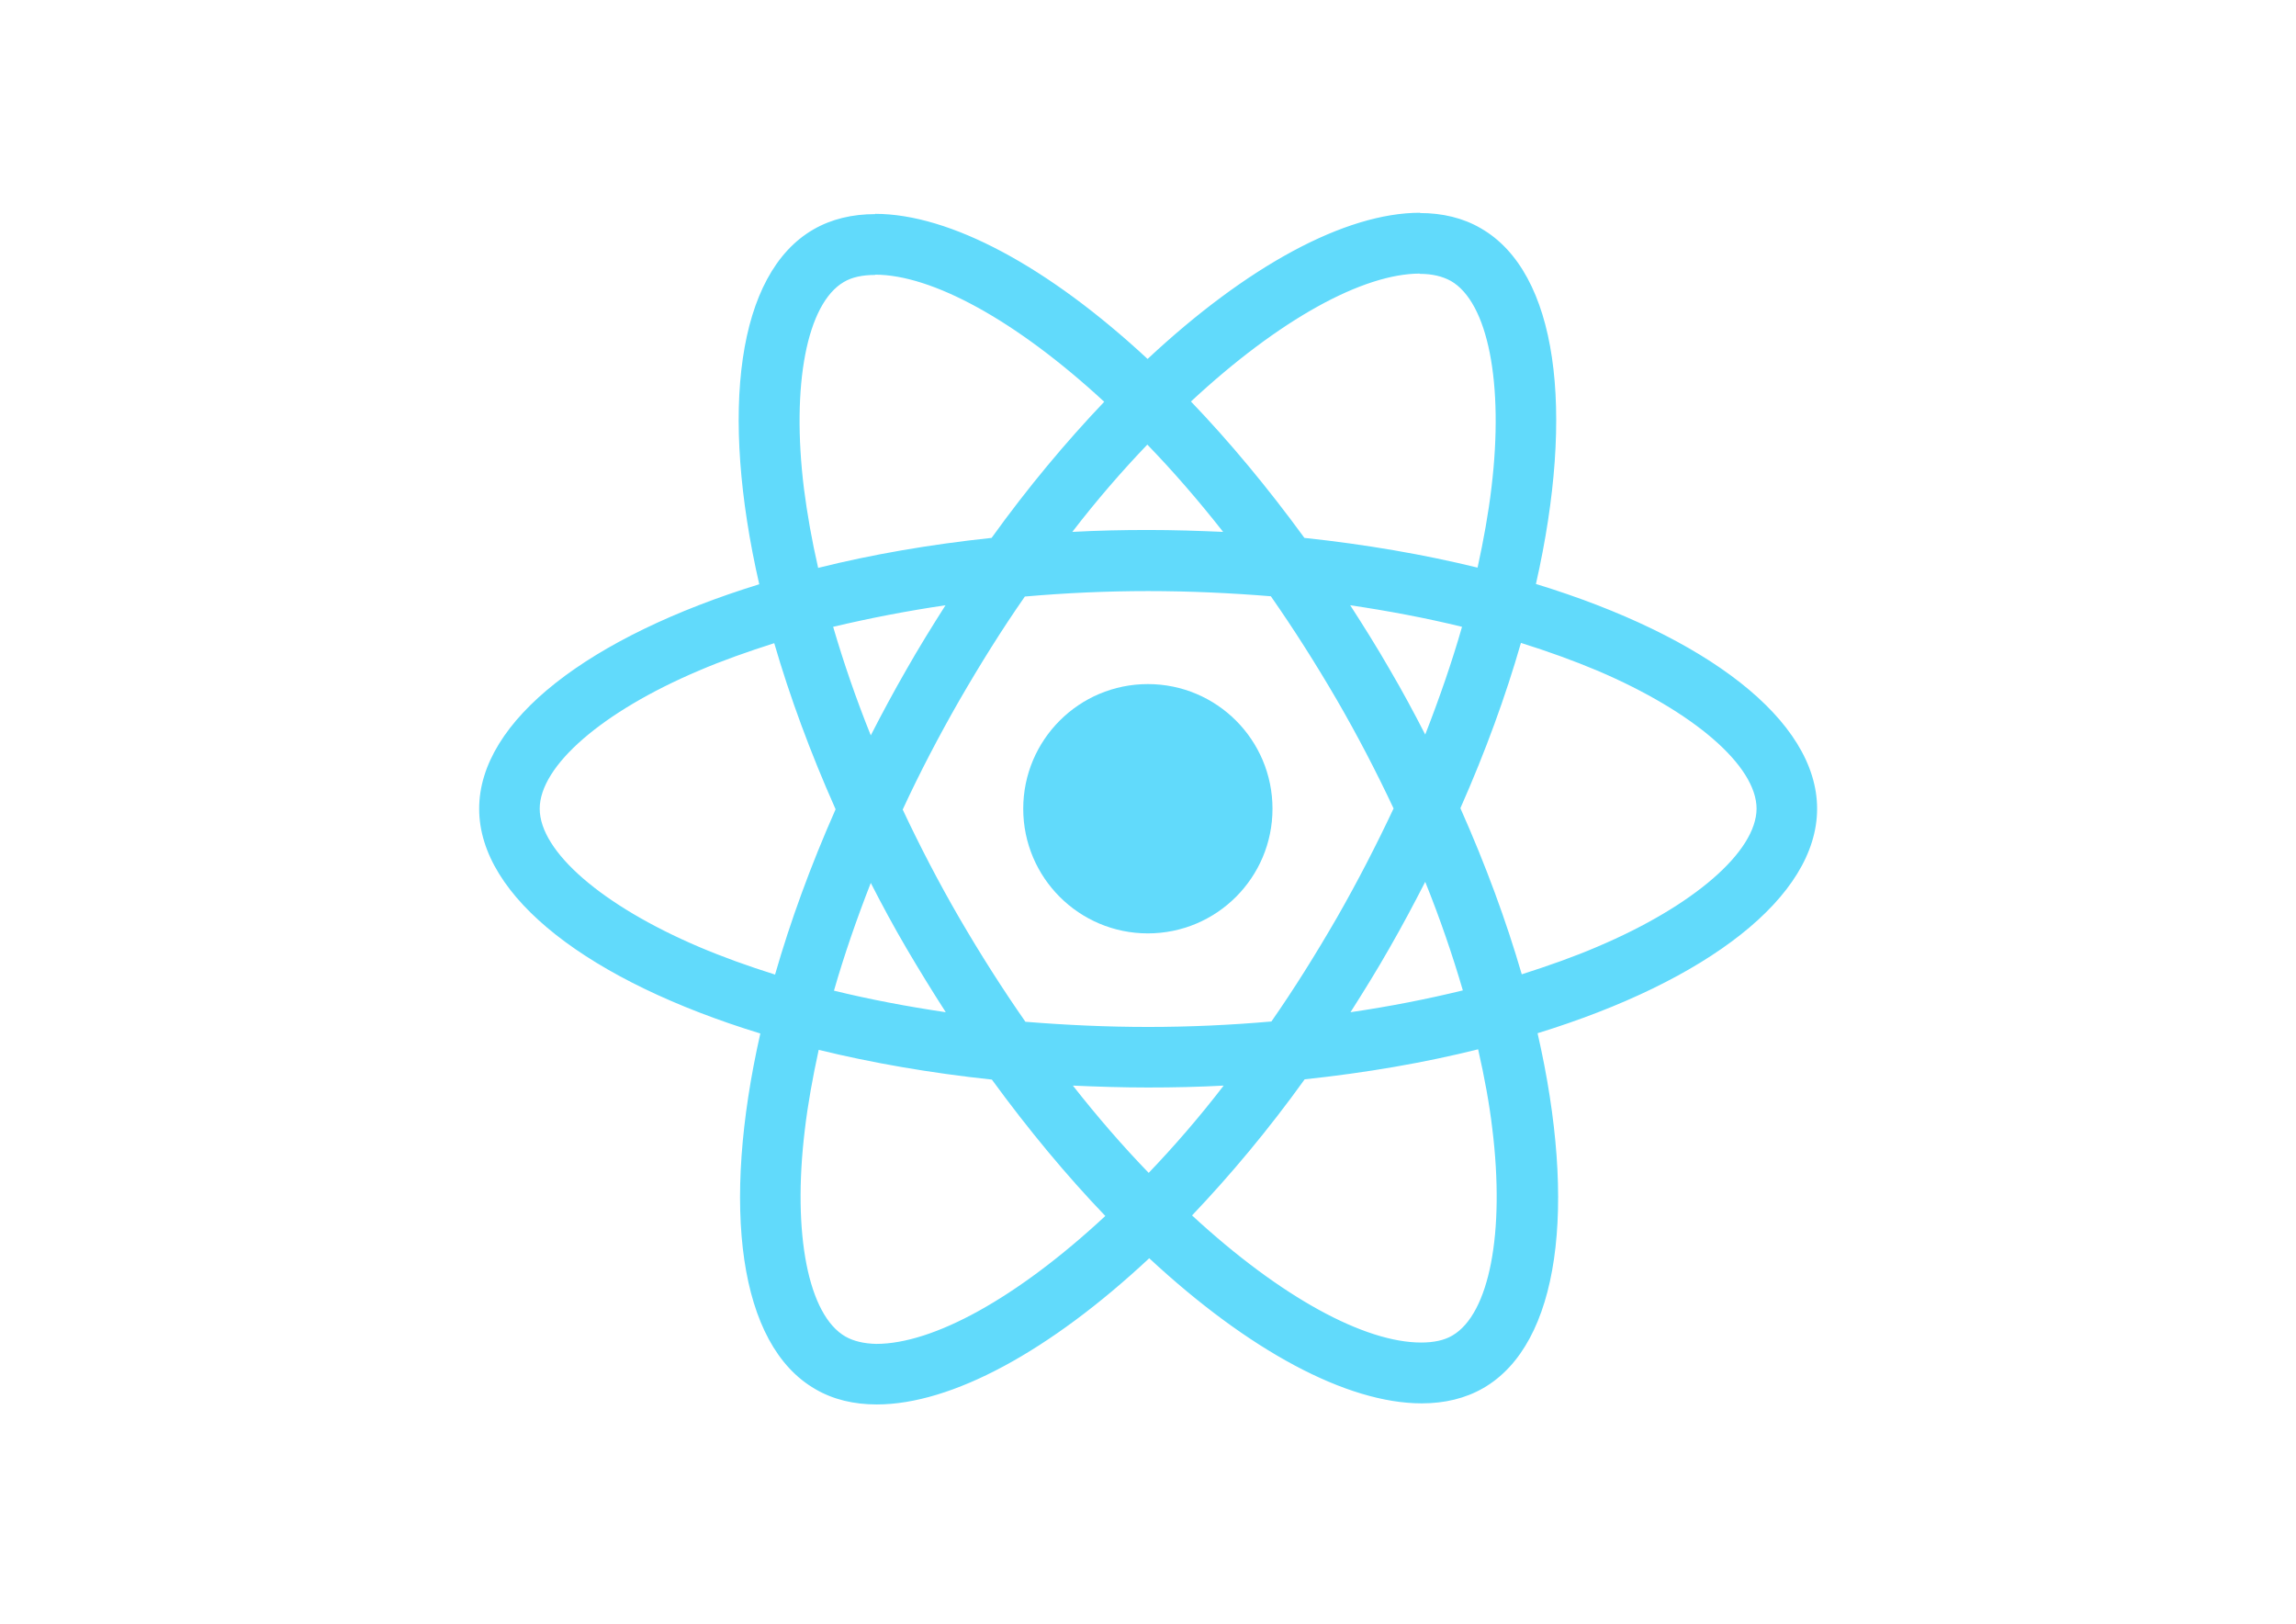
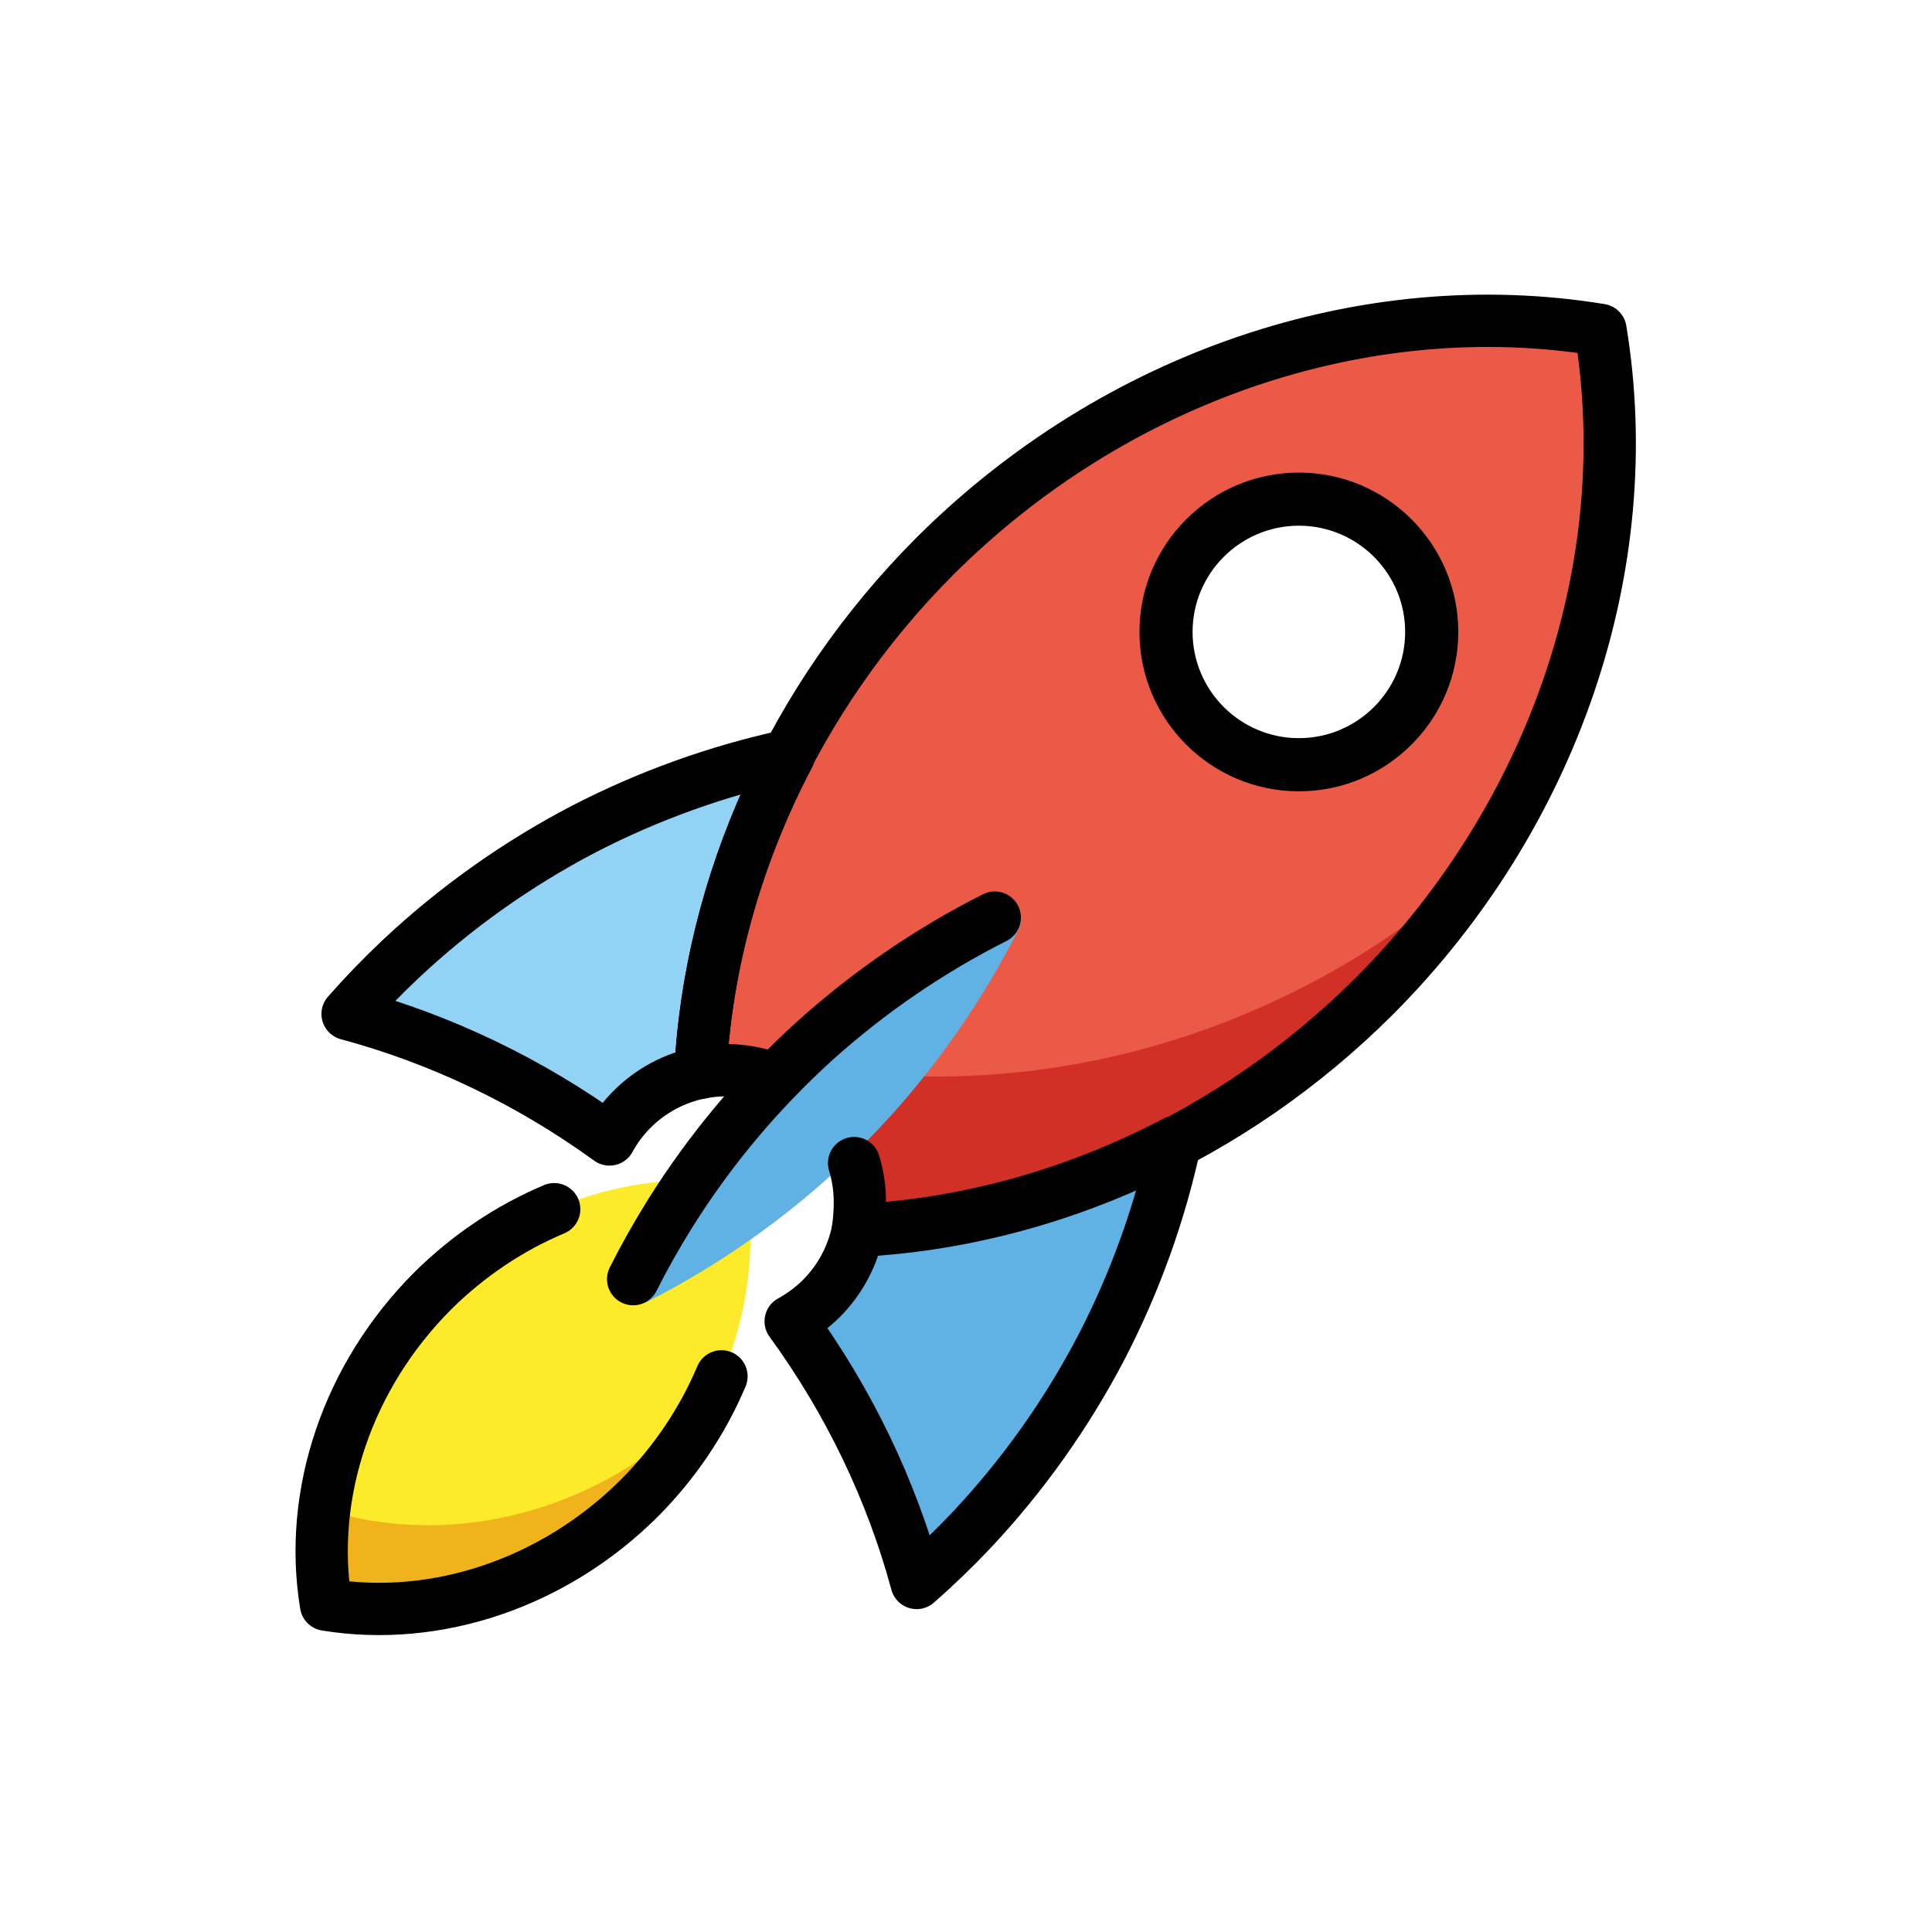
- <svg xmlns="http://www.w3.org/2000/svg" viewBox="0 0 841.9 595.3">
-   <g fill="#61DAFB">
-     <path d="M666.3 296.5c0-32.5-40.7-63.3-103.1-82.4 14.4-63.6 8-114.2-20.2-130.4-6.5-3.8-14.1-5.6-22.4-5.6v22.3c4.6 0 8.3.9 11.4 2.6 13.6 7.8 19.5 37.5 14.9 75.7-1.1 9.4-2.9 19.3-5.1 29.4-19.6-4.8-41-8.5-63.5-10.9-13.5-18.5-27.5-35.3-41.6-50 32.6-30.3 63.2-46.9 84-46.9V78c-27.5 0-63.5 19.6-99.9 53.6-36.4-33.8-72.4-53.2-99.9-53.2v22.3c20.7 0 51.4 16.5 84 46.6-14 14.7-28 31.4-41.3 49.9-22.6 2.4-44 6.1-63.6 11-2.3-10-4-19.7-5.2-29-4.7-38.2 1.1-67.9 14.6-75.8 3-1.8 6.9-2.6 11.5-2.6V78.5c-8.4 0-16 1.8-22.6 5.6-28.1 16.2-34.4 66.7-19.9 130.1-62.2 19.2-102.7 49.9-102.7 82.3 0 32.5 40.7 63.3 103.1 82.4-14.4 63.6-8 114.2 20.2 130.4 6.5 3.8 14.1 5.6 22.5 5.6 27.5 0 63.5-19.6 99.9-53.6 36.4 33.8 72.4 53.2 99.9 53.2 8.4 0 16-1.8 22.6-5.6 28.1-16.2 34.4-66.7 19.9-130.1 62-19.1 102.5-49.9 102.5-82.3zm-130.2-66.7c-3.7 12.9-8.3 26.2-13.5 39.5-4.1-8-8.4-16-13.1-24-4.6-8-9.5-15.8-14.4-23.4 14.2 2.1 27.9 4.7 41 7.9zm-45.8 106.5c-7.8 13.5-15.8 26.3-24.1 38.2-14.9 1.3-30 2-45.2 2-15.1 0-30.2-.7-45-1.9-8.3-11.9-16.4-24.6-24.2-38-7.6-13.1-14.5-26.4-20.8-39.8 6.2-13.4 13.2-26.8 20.7-39.9 7.8-13.5 15.8-26.3 24.1-38.2 14.9-1.3 30-2 45.2-2 15.1 0 30.2.7 45 1.9 8.3 11.9 16.4 24.6 24.2 38 7.6 13.1 14.5 26.4 20.8 39.8-6.3 13.4-13.2 26.8-20.7 39.9zm32.3-13c5.4 13.4 10 26.8 13.8 39.8-13.1 3.2-26.9 5.9-41.2 8 4.9-7.7 9.8-15.6 14.4-23.7 4.6-8 8.9-16.1 13-24.1zM421.2 430c-9.3-9.6-18.6-20.3-27.8-32 9 .4 18.2.7 27.5.7 9.4 0 18.7-.2 27.8-.7-9 11.7-18.3 22.4-27.5 32zm-74.4-58.9c-14.2-2.1-27.9-4.7-41-7.9 3.7-12.9 8.3-26.2 13.5-39.5 4.1 8 8.4 16 13.1 24 4.7 8 9.5 15.8 14.4 23.4zM420.7 163c9.3 9.6 18.6 20.3 27.8 32-9-.4-18.2-.7-27.5-.7-9.4 0-18.7.2-27.8.7 9-11.7 18.3-22.4 27.5-32zm-74 58.9c-4.9 7.7-9.8 15.6-14.4 23.7-4.6 8-8.9 16-13 24-5.4-13.4-10-26.8-13.8-39.8 13.1-3.1 26.9-5.8 41.2-7.9zm-90.5 125.2c-35.4-15.1-58.3-34.9-58.3-50.6 0-15.7 22.9-35.6 58.3-50.6 8.6-3.7 18-7 27.7-10.1 5.7 19.6 13.2 40 22.5 60.9-9.2 20.8-16.6 41.1-22.2 60.6-9.9-3.1-19.3-6.5-28-10.2zM310 490c-13.6-7.8-19.5-37.5-14.9-75.7 1.1-9.4 2.9-19.3 5.1-29.4 19.6 4.8 41 8.5 63.5 10.9 13.5 18.5 27.5 35.3 41.6 50-32.6 30.3-63.2 46.9-84 46.9-4.5-.1-8.3-1-11.3-2.7zm237.2-76.2c4.7 38.2-1.1 67.9-14.6 75.8-3 1.8-6.9 2.6-11.5 2.6-20.7 0-51.4-16.5-84-46.6 14-14.7 28-31.4 41.3-49.9 22.6-2.4 44-6.1 63.6-11 2.3 10.1 4.1 19.8 5.2 29.1zm38.5-66.7c-8.6 3.7-18 7-27.7 10.1-5.7-19.6-13.2-40-22.5-60.9 9.2-20.8 16.6-41.1 22.2-60.6 9.9 3.1 19.3 6.5 28.1 10.2 35.4 15.1 58.3 34.9 58.3 50.6-.1 15.7-23 35.6-58.4 50.6zM320.8 78.4z" />
-     <circle cx="420.9" cy="296.5" r="45.7" />
-     <path d="M520.5 78.1z" />
+ <svg xmlns="http://www.w3.org/2000/svg" id="emoji" viewBox="0 0 72 72" version="1.1">
+   <g id="color">
+     <path fill="#FCEA2B" d="M16.12,48.114 c-3.158,3.163-4.652,7.56-3.97,11.688c4.128,0.676,8.522-0.82,11.683-3.977c3.158-3.163,4.652-7.56,3.97-11.688 C23.675,43.461,19.281,44.957,16.12,48.114z" />
+     <path fill="#61B2E4" d="M31.973,45.839 c-0.192,0.966-0.666,1.854-1.362,2.551c-0.339,0.337-0.725,0.624-1.145,0.852 c2.163,2.972,3.758,6.285,4.695,9.751c0.709-0.622,1.391-1.279,2.042-1.968c1.914-2.034,3.549-4.338,4.852-6.833 c1.251-2.42,2.175-4.992,2.744-7.635c-3.728,1.954-7.772,3.077-11.826,3.284L31.973,45.839z" />
+     <path fill="#92D3F5" d="M14.923,35.749 c-0.69,0.65-1.347,1.33-1.969,2.038c3.468,0.931,6.785,2.521,9.76,4.678c0.226-0.414,0.51-0.794,0.844-1.128 c0.695-0.694,1.579-1.167,2.542-1.36c0.211-4.051,1.336-8.09,3.293-11.814c0.002-0.004,0.004-0.007,0.006-0.011 c-2.645,0.569-5.219,1.493-7.641,2.743C19.262,32.199,16.958,33.835,14.923,35.749L14.923,35.749z" />
+     <path fill="#EA5A47" d="M34.821,20.747 c-5.231,5.251-8.367,12.164-8.723,19.233c1.638-0.332,3.333,0.178,4.515,1.358c1.186,1.187,1.696,2.89,1.356,4.533 c7.075-0.361,13.992-3.502,19.242-8.74c6.712-6.723,9.884-16.067,8.434-24.839 c-1.732-0.283-3.504-0.388-5.292-0.314c-7.174,0.293-14.21,3.451-19.532,8.768L34.821,20.747z M45.07,20.218 c1.841-1.841,4.827-1.842,6.669-0.001c0,0,0.001,0.001,0.001,0.001c1.842,1.841,1.842,4.825,0.001,6.667 c-0,0-0.001,0.001-0.001,0.001c-1.842,1.84-4.827,1.84-6.668-0.001 C43.23,25.044,43.229,22.059,45.07,20.218z" />
+     <path fill="#F1B31C" d="M26.538,52.037 c-0.876,0.983-1.889,1.847-3.007,2.562c-3.491,2.223-7.724,2.834-11.441,1.653c-0.149,1.196-0.129,2.392,0.06,3.55 c4.128,0.676,8.522-0.82,11.683-3.977c1.105-1.113,2.021-2.396,2.705-3.787L26.538,52.037z" />
+     <path fill="#D22F27" d="M26.204,38.687 c-0.033,0.428-0.056,0.856-0.068,1.283c1.627-0.316,3.305,0.197,4.477,1.368c1.186,1.187,1.696,2.89,1.356,4.533 c7.075-0.362,13.991-3.504,19.24-8.741c1.493-1.507,2.827-3.162,3.975-4.934c-1.347,1.227-2.805,2.334-4.353,3.307 c-7.557,4.711-16.694,5.892-24.627,3.183L26.204,38.687z" />
+     <polygon points="36.166,-14.451 36.166,-14.451 36.166,-14.451" />
+     <path fill="#61B2E4" d="M24.039,48.551 c0.87-0.437,1.721-0.918,2.55-1.438c2.443-1.532,4.678-3.405,6.629-5.555l0.003-0.003 c1.88-2.091,3.474-4.419,4.733-6.912c0.061-0.12,0.097-0.252,0.105-0.387 C34.66,33.503,23.213,44.507,24.039,48.551L24.039,48.551z" />
+   </g>
+   <g id="hair" />
+   <g id="skin" />
+   <g id="skin-shadow" />
+   <g id="line">
+     <path d="M48.405,29.49c-3.276,0-5.941-2.664-5.941-5.939s2.665-5.939,5.941-5.939c3.276,0,5.941,2.664,5.941,5.939 S51.681,29.49,48.405,29.49z M48.405,19.591c-2.184,0-3.961,1.776-3.961,3.959c0,2.184,1.777,3.959,3.961,3.959 c2.184,0,3.961-1.776,3.961-3.959C52.366,21.367,50.589,19.591,48.405,19.591z" />
+     <path fill="none" stroke="#000000" stroke-linecap="round" stroke-linejoin="round" stroke-miterlimit="10" stroke-width="1.949" d="M20.653,45.063c-1.678,0.708-3.222,1.748-4.533,3.051c-3.158,3.163-4.652,7.559-3.97,11.687 c4.128,0.676,8.522-0.82,11.683-3.977c1.304-1.31,2.345-2.854,3.054-4.532" />
+     <path fill="none" stroke="#000000" stroke-linecap="round" stroke-linejoin="round" stroke-miterlimit="10" stroke-width="1.949" d="M14.923,35.749c-0.69,0.65-1.347,1.33-1.969,2.038c3.468,0.931,6.785,2.521,9.76,4.678 c0.226-0.414,0.51-0.794,0.844-1.128c0.695-0.694,1.579-1.167,2.542-1.36c0.211-4.051,1.336-8.09,3.293-11.814 c0.002-0.004,0.004-0.007,0.006-0.011c-2.645,0.569-5.219,1.493-7.641,2.743 C19.262,32.199,16.958,33.835,14.923,35.749L14.923,35.749z" />
+     <path fill="none" stroke="#000000" stroke-linecap="round" stroke-linejoin="round" stroke-miterlimit="10" stroke-width="1.949" d="M31.973,45.839c-0.192,0.966-0.666,1.854-1.362,2.551c-0.339,0.337-0.725,0.624-1.145,0.852 c2.163,2.972,3.758,6.285,4.695,9.751c0.709-0.622,1.391-1.279,2.042-1.968c1.914-2.034,3.549-4.338,4.852-6.833 c1.251-2.42,2.175-4.992,2.744-7.635c-3.728,1.954-7.772,3.077-11.826,3.284L31.973,45.839z" />
+     <path fill="none" stroke="#000000" stroke-linecap="round" stroke-linejoin="round" stroke-miterlimit="10" stroke-width="1.949" d="M31.83,43.345c0.27,0.886,0.251,1.692,0.137,2.525c7.076-0.361,13.993-3.503,19.243-8.741 c6.711-6.721,9.884-16.063,8.435-24.834c-8.771-1.437-18.108,1.742-24.823,8.451 c-5.232,5.251-8.368,12.164-8.724,19.234c0.941-0.191,1.898-0.094,2.769,0.239" />
+     <path fill="none" stroke="#000000" stroke-linecap="round" stroke-linejoin="round" stroke-miterlimit="10" stroke-width="1.949" d="M37.072,34.196l-0,0c-2.416,1.218-4.672,2.763-6.7,4.584c-2.085,1.891-3.9,4.056-5.384,6.421 c-0.504,0.803-0.968,1.627-1.392,2.469" />
  </g>
</svg>
